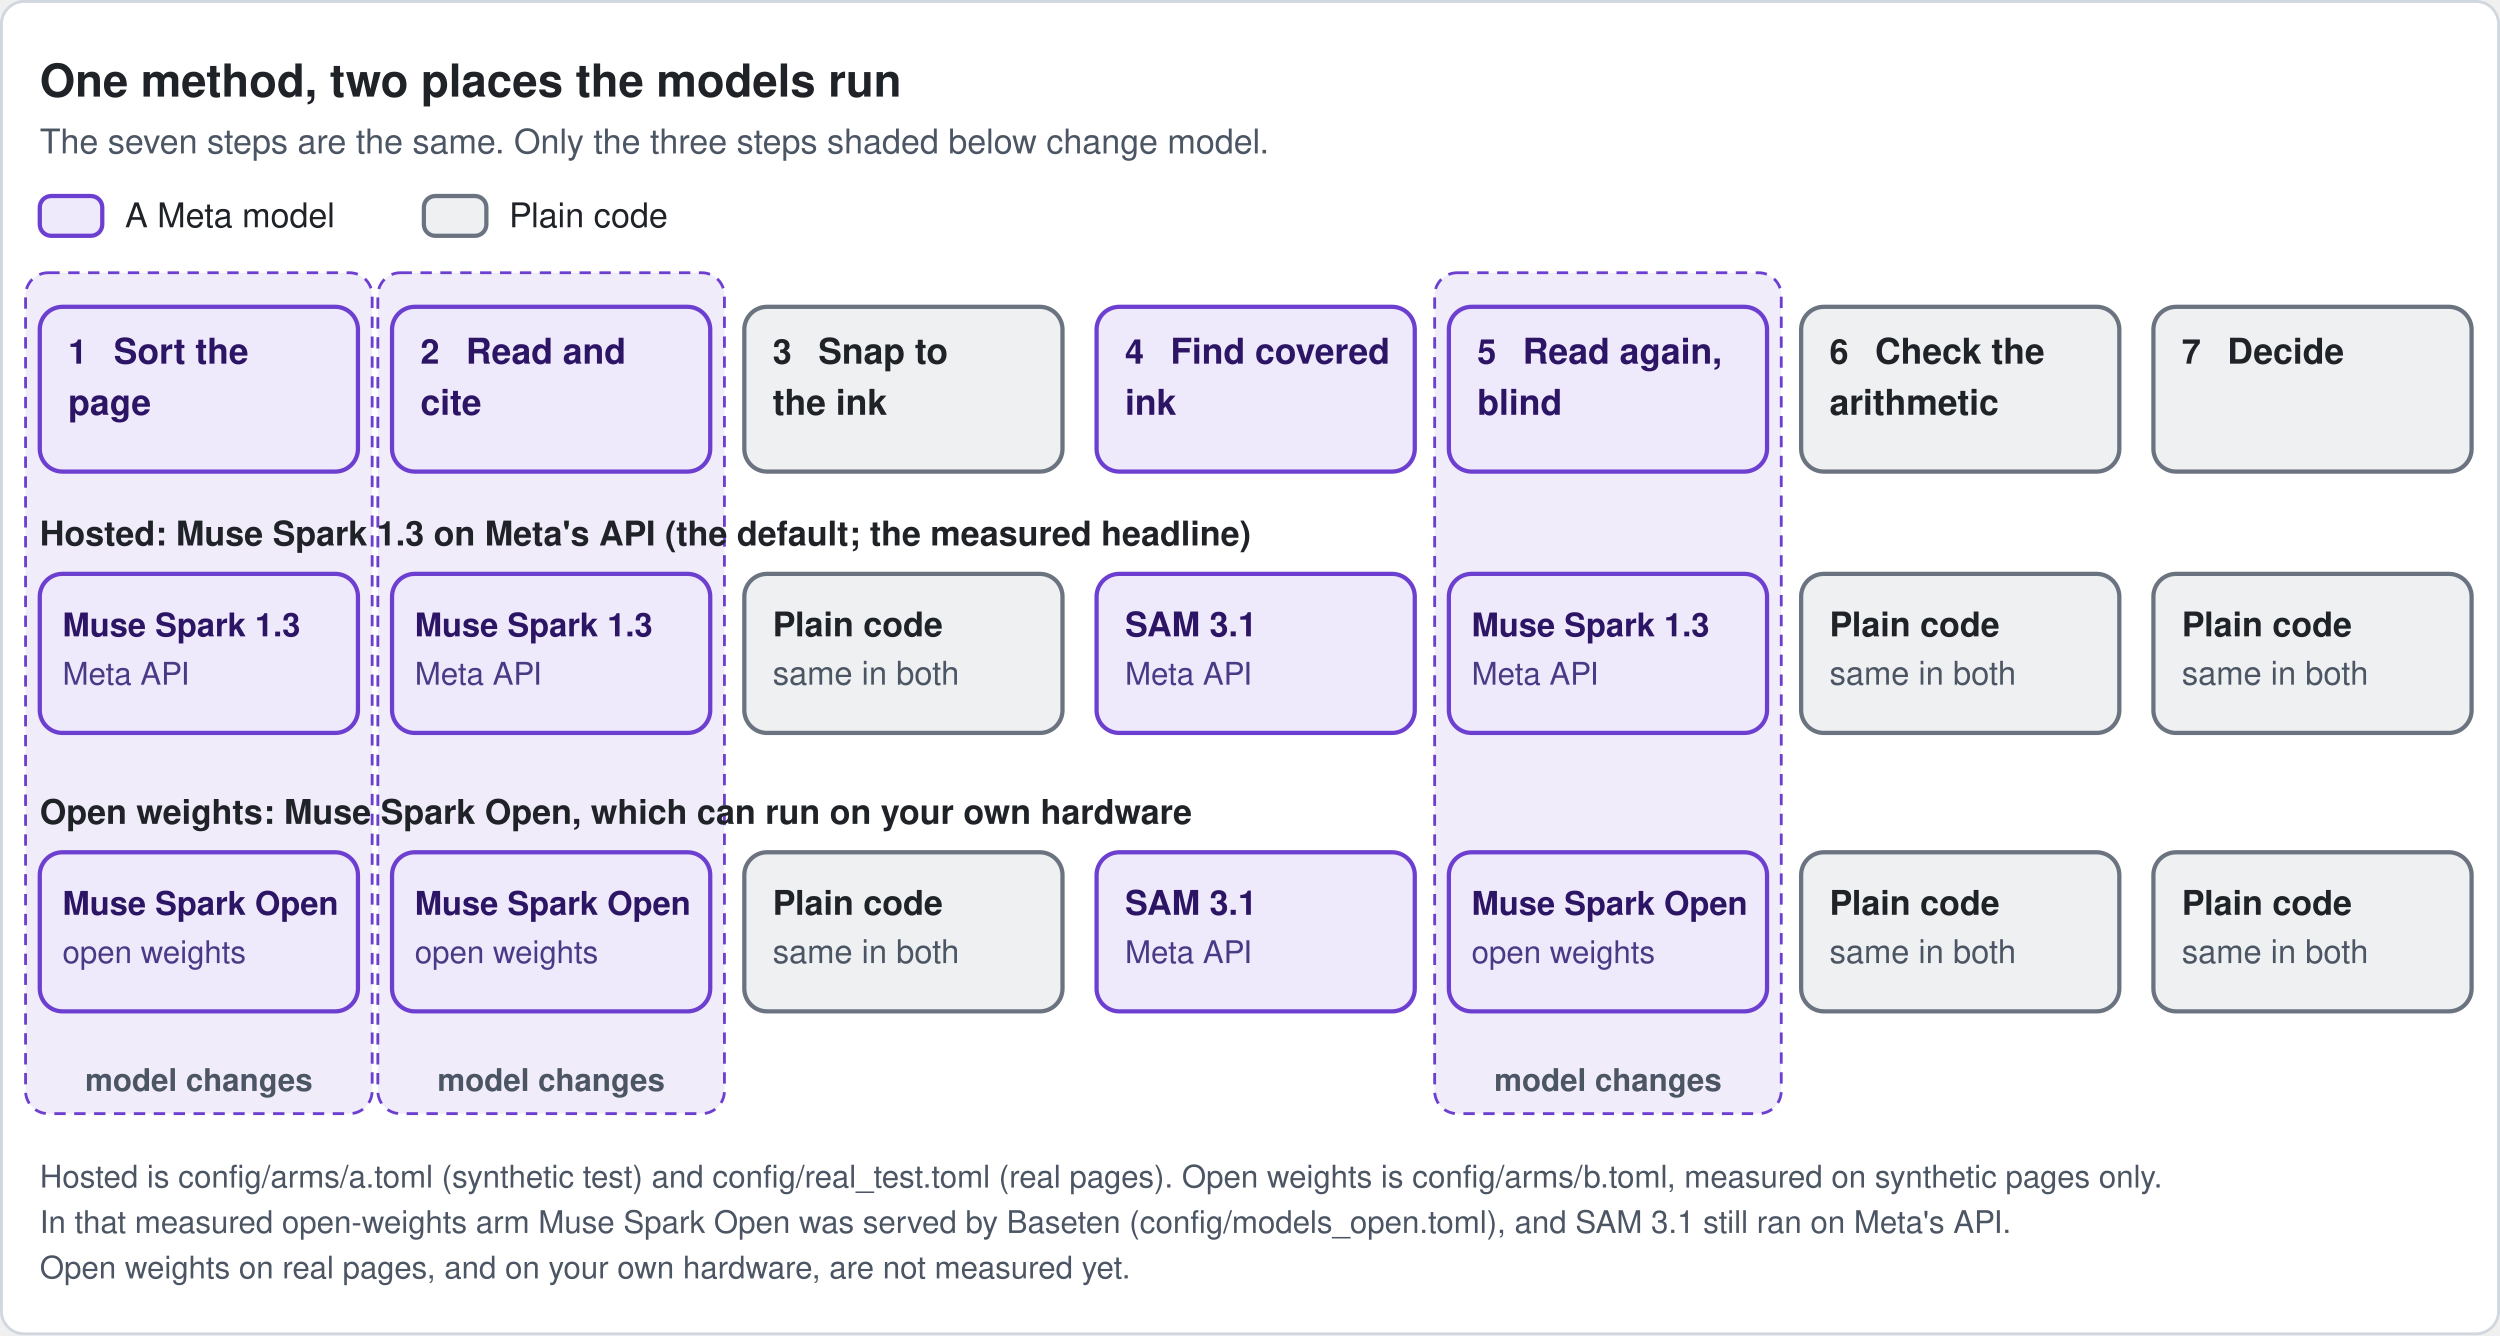
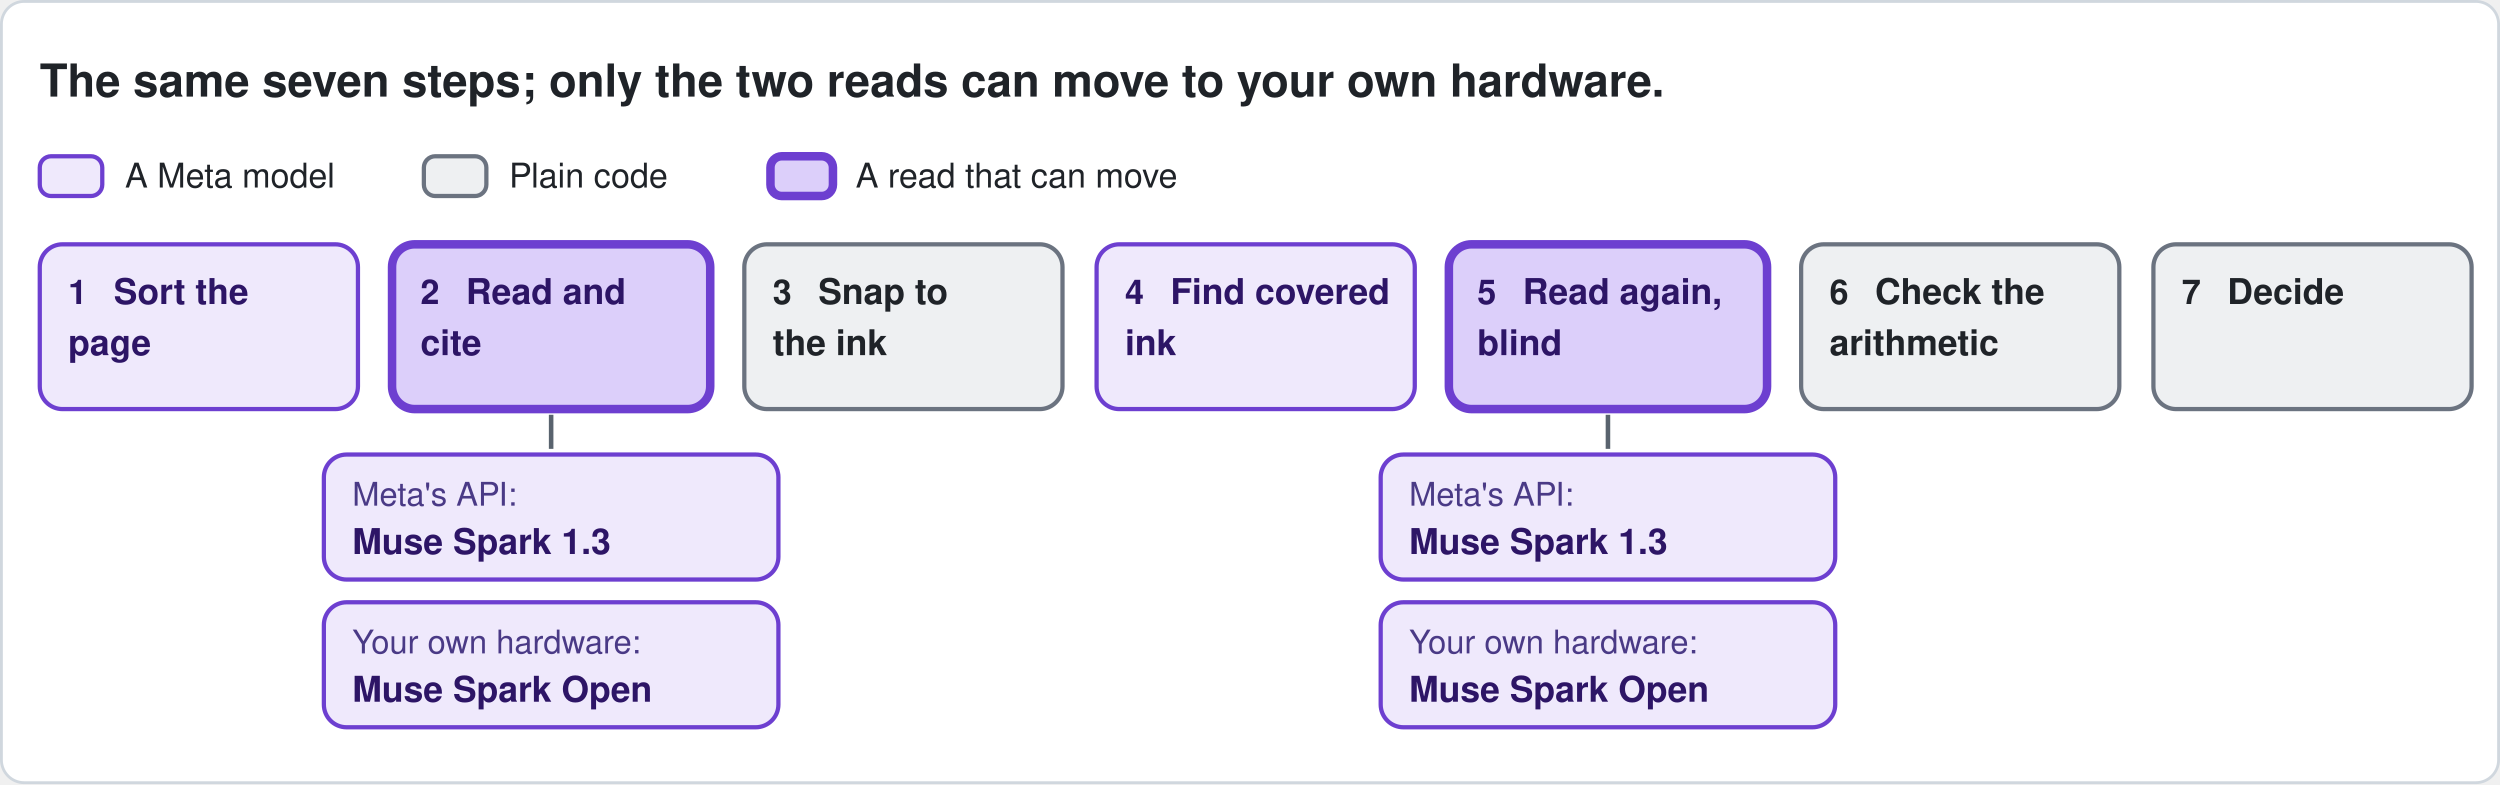
- <svg xmlns="http://www.w3.org/2000/svg" viewBox="0 0 880 470" width="880" height="470" role="img" aria-labelledby="title desc">
+ <svg xmlns="http://www.w3.org/2000/svg" viewBox="0 0 880 276" width="880" height="276" role="img" aria-labelledby="title desc">
  <style>
    text { font-family: -apple-system, "Segoe UI", Helvetica, Arial, sans-serif; }
    .card { fill: #ffffff; stroke: #d0d7de; }
    .t { fill: #1f2328; } .m { fill: #4b5563; }
    .arrow { stroke: #59636e; fill: none; stroke-width: 1.6; } .ah { fill: #59636e; }
    .p { fill: #efe9fc; stroke: #6d3fd0; stroke-width: 1.5; } .pt { fill: #2d1566; } .ps { fill: #4a3a86; }
    .g { fill: #eef0f2; stroke: #6b7380; stroke-width: 1.5; } .gt { fill: #1f2328; } .gs { fill: #4b5563; }
    .tl { fill: #dff5f2; stroke: #00907f; stroke-width: 1.5; } .tt { fill: #0a3f3a; } .ts { fill: #0f5c54; }
-     .hl { fill: rgba(109,63,208,0.10); stroke: #6d3fd0; stroke-width: 1; stroke-dasharray: 4 3; }
+     .ph { fill: #dccffa; stroke: #6d3fd0; stroke-width: 3; }
    @media (prefers-color-scheme: dark) {
      .card { fill: #0d1117; stroke: #30363d; }
      .t { fill: #e6edf3; } .m { fill: #aab3bd; }
      .arrow { stroke: #9aa4b0; fill: none; stroke-width: 1.6; } .ah { fill: #9aa4b0; }
      .p { fill: #251b45; stroke: #9575ec; stroke-width: 1.5; } .pt { fill: #eadfff; } .ps { fill: #c3b2f5; }
      .g { fill: #1b2027; stroke: #8b949e; stroke-width: 1.5; } .gt { fill: #e6edf3; } .gs { fill: #aab3bd; }
      .tl { fill: #0e2f2b; stroke: #22a595; stroke-width: 1.5; } .tt { fill: #d3f5ef; } .ts { fill: #9fdcd2; }
-       .hl { fill: rgba(149,117,236,0.18); stroke: #9575ec; stroke-width: 1; stroke-dasharray: 4 3; }
+       .ph { fill: #3a2a70; stroke: #9575ec; stroke-width: 3; }
    }
  </style>
  <defs>
    <marker id="ah" viewBox="0 0 10 10" refX="9" refY="5" markerWidth="8" markerHeight="8" orient="auto">
      <path d="M0 0L10 5L0 10z" class="ah" />
    </marker>
  </defs>
-   <rect x="0.5" y="0.5" width="879" height="469" rx="8" class="card" />
-   <text x="14" y="34" class="t" font-size="16" font-weight="600" text-anchor="start">One method, two places the models run</text>
-   <text x="14" y="54" class="m" font-size="12" font-weight="400" text-anchor="start">The seven steps are the same. Only the three steps shaded below change model.</text>
-   <rect x="14" y="69" width="22" height="14" rx="4" class="p" />
-   <text x="44" y="80" class="t" font-size="12" font-weight="400" text-anchor="start">A Meta model</text>
-   <rect x="149.2" y="69" width="22" height="14" rx="4" class="g" />
-   <text x="179.2" y="80" class="t" font-size="12" font-weight="400" text-anchor="start">Plain code</text>
-   <rect x="9" y="96" width="122" height="296" rx="8" class="hl" />
-   <text x="70.0" y="384" class="m" font-size="11" font-weight="600" text-anchor="middle">model changes</text>
-   <rect x="133" y="96" width="122" height="296" rx="8" class="hl" />
-   <text x="194.0" y="384" class="m" font-size="11" font-weight="600" text-anchor="middle">model changes</text>
-   <rect x="505" y="96" width="122" height="296" rx="8" class="hl" />
-   <text x="566.0" y="384" class="m" font-size="11" font-weight="600" text-anchor="middle">model changes</text>
-   <rect x="14" y="108" width="112" height="58" rx="8" class="p" />
-   <text x="24" y="128" class="pt" font-size="12" font-weight="700" text-anchor="start">1</text>
-   <text x="40" y="128" class="pt" font-size="12.5" font-weight="600" text-anchor="start">Sort the</text>
-   <text x="24" y="146" class="pt" font-size="12.5" font-weight="600" text-anchor="start">page</text>
-   <rect x="138" y="108" width="112" height="58" rx="8" class="p" />
-   <text x="148" y="128" class="pt" font-size="12" font-weight="700" text-anchor="start">2</text>
-   <text x="164" y="128" class="pt" font-size="12.5" font-weight="600" text-anchor="start">Read and</text>
-   <text x="148" y="146" class="pt" font-size="12.5" font-weight="600" text-anchor="start">cite</text>
-   <rect x="262" y="108" width="112" height="58" rx="8" class="g" />
-   <text x="272" y="128" class="gt" font-size="12" font-weight="700" text-anchor="start">3</text>
-   <text x="288" y="128" class="gt" font-size="12.5" font-weight="600" text-anchor="start">Snap to</text>
-   <text x="272" y="146" class="gt" font-size="12.5" font-weight="600" text-anchor="start">the ink</text>
-   <rect x="386" y="108" width="112" height="58" rx="8" class="p" />
-   <text x="396" y="128" class="pt" font-size="12" font-weight="700" text-anchor="start">4</text>
-   <text x="412" y="128" class="pt" font-size="12.5" font-weight="600" text-anchor="start">Find covered</text>
-   <text x="396" y="146" class="pt" font-size="12.5" font-weight="600" text-anchor="start">ink</text>
-   <rect x="510" y="108" width="112" height="58" rx="8" class="p" />
-   <text x="520" y="128" class="pt" font-size="12" font-weight="700" text-anchor="start">5</text>
-   <text x="536" y="128" class="pt" font-size="12.5" font-weight="600" text-anchor="start">Read again,</text>
-   <text x="520" y="146" class="pt" font-size="12.5" font-weight="600" text-anchor="start">blind</text>
-   <rect x="634" y="108" width="112" height="58" rx="8" class="g" />
-   <text x="644" y="128" class="gt" font-size="12" font-weight="700" text-anchor="start">6</text>
-   <text x="660" y="128" class="gt" font-size="12.5" font-weight="600" text-anchor="start">Check the</text>
-   <text x="644" y="146" class="gt" font-size="12.5" font-weight="600" text-anchor="start">arithmetic</text>
-   <rect x="758" y="108" width="112" height="58" rx="8" class="g" />
-   <text x="768" y="128" class="gt" font-size="12" font-weight="700" text-anchor="start">7</text>
-   <text x="784" y="128" class="gt" font-size="12.5" font-weight="600" text-anchor="start">Decide</text>
-   <text x="14" y="192" class="t" font-size="12" font-weight="600" text-anchor="start">Hosted: Muse Spark 1.3 on Meta's API (the default; the measured headline)</text>
-   <text x="14" y="290" class="t" font-size="12" font-weight="600" text-anchor="start">Open weights: Muse Spark Open, which can run on your own hardware</text>
-   <rect x="14" y="202" width="112" height="56" rx="8" class="p" />
-   <text x="22" y="224" class="pt" font-size="11.5" font-weight="600" text-anchor="start">Muse Spark 1.3</text>
-   <text x="22" y="241" class="ps" font-size="11" font-weight="400" text-anchor="start">Meta API</text>
-   <rect x="14" y="300" width="112" height="56" rx="8" class="p" />
-   <text x="22" y="322" class="pt" font-size="11.5" font-weight="600" text-anchor="start">Muse Spark Open</text>
-   <text x="22" y="339" class="ps" font-size="11" font-weight="400" text-anchor="start">open weights</text>
-   <rect x="138" y="202" width="112" height="56" rx="8" class="p" />
-   <text x="146" y="224" class="pt" font-size="11.5" font-weight="600" text-anchor="start">Muse Spark 1.3</text>
-   <text x="146" y="241" class="ps" font-size="11" font-weight="400" text-anchor="start">Meta API</text>
-   <rect x="138" y="300" width="112" height="56" rx="8" class="p" />
-   <text x="146" y="322" class="pt" font-size="11.5" font-weight="600" text-anchor="start">Muse Spark Open</text>
-   <text x="146" y="339" class="ps" font-size="11" font-weight="400" text-anchor="start">open weights</text>
-   <rect x="262" y="202" width="112" height="56" rx="8" class="g" />
-   <text x="272" y="224" class="gt" font-size="12" font-weight="600" text-anchor="start">Plain code</text>
-   <text x="272" y="241" class="gs" font-size="11.5" font-weight="400" text-anchor="start">same in both</text>
-   <rect x="262" y="300" width="112" height="56" rx="8" class="g" />
-   <text x="272" y="322" class="gt" font-size="12" font-weight="600" text-anchor="start">Plain code</text>
-   <text x="272" y="339" class="gs" font-size="11.5" font-weight="400" text-anchor="start">same in both</text>
-   <rect x="386" y="202" width="112" height="56" rx="8" class="p" />
-   <text x="396" y="224" class="pt" font-size="12" font-weight="600" text-anchor="start">SAM 3.1</text>
-   <text x="396" y="241" class="ps" font-size="11" font-weight="400" text-anchor="start">Meta API</text>
-   <rect x="386" y="300" width="112" height="56" rx="8" class="p" />
-   <text x="396" y="322" class="pt" font-size="12" font-weight="600" text-anchor="start">SAM 3.1</text>
-   <text x="396" y="339" class="ps" font-size="11" font-weight="400" text-anchor="start">Meta API</text>
-   <rect x="510" y="202" width="112" height="56" rx="8" class="p" />
-   <text x="518" y="224" class="pt" font-size="11.5" font-weight="600" text-anchor="start">Muse Spark 1.3</text>
-   <text x="518" y="241" class="ps" font-size="11" font-weight="400" text-anchor="start">Meta API</text>
-   <rect x="510" y="300" width="112" height="56" rx="8" class="p" />
-   <text x="518" y="322" class="pt" font-size="11.5" font-weight="600" text-anchor="start">Muse Spark Open</text>
-   <text x="518" y="339" class="ps" font-size="11" font-weight="400" text-anchor="start">open weights</text>
-   <rect x="634" y="202" width="112" height="56" rx="8" class="g" />
-   <text x="644" y="224" class="gt" font-size="12" font-weight="600" text-anchor="start">Plain code</text>
-   <text x="644" y="241" class="gs" font-size="11.5" font-weight="400" text-anchor="start">same in both</text>
-   <rect x="634" y="300" width="112" height="56" rx="8" class="g" />
-   <text x="644" y="322" class="gt" font-size="12" font-weight="600" text-anchor="start">Plain code</text>
-   <text x="644" y="339" class="gs" font-size="11.5" font-weight="400" text-anchor="start">same in both</text>
-   <rect x="758" y="202" width="112" height="56" rx="8" class="g" />
-   <text x="768" y="224" class="gt" font-size="12" font-weight="600" text-anchor="start">Plain code</text>
-   <text x="768" y="241" class="gs" font-size="11.5" font-weight="400" text-anchor="start">same in both</text>
-   <rect x="758" y="300" width="112" height="56" rx="8" class="g" />
-   <text x="768" y="322" class="gt" font-size="12" font-weight="600" text-anchor="start">Plain code</text>
-   <text x="768" y="339" class="gs" font-size="11.5" font-weight="400" text-anchor="start">same in both</text>
-   <text x="14" y="418" class="m" font-size="11" font-weight="400" text-anchor="start">Hosted is config/arms/a.toml (synthetic test) and config/real_test.toml (real pages). Open weights is config/arms/b.toml, measured on synthetic pages only.</text>
-   <text x="14" y="434" class="m" font-size="11" font-weight="400" text-anchor="start">In that measured open-weights arm Muse Spark Open was served by Baseten (config/models_open.toml), and SAM 3.1 still ran on Meta's API.</text>
-   <text x="14" y="450" class="m" font-size="11" font-weight="400" text-anchor="start">Open weights on real pages, and on your own hardware, are not measured yet.</text>
+   <rect x="0.5" y="0.5" width="879" height="275" rx="8" class="card" />
+   <text x="14" y="34" class="t" font-size="16" font-weight="600" text-anchor="start">The same seven steps; only the two reads can move to your own hardware.</text>
+   <rect x="14" y="55" width="22" height="14" rx="4" class="p" />
+   <text x="44" y="66" class="t" font-size="12" font-weight="400" text-anchor="start">A Meta model</text>
+   <rect x="149.2" y="55" width="22" height="14" rx="4" class="g" />
+   <text x="179.2" y="66" class="t" font-size="12" font-weight="400" text-anchor="start">Plain code</text>
+   <rect x="271.2" y="55" width="22" height="14" rx="4" class="ph" />
+   <text x="301.2" y="66" class="t" font-size="12" font-weight="400" text-anchor="start">A read that can move</text>
+   <rect x="14" y="86" width="112" height="58" rx="8" class="p" />
+   <text x="24" y="107" class="pt" font-size="12" font-weight="700" text-anchor="start">1</text>
+   <text x="40" y="107" class="pt" font-size="12.5" font-weight="600" text-anchor="start">Sort the</text>
+   <text x="24" y="125" class="pt" font-size="12.5" font-weight="600" text-anchor="start">page</text>
+   <rect x="138" y="86" width="112" height="58" rx="8" class="ph" />
+   <text x="148" y="107" class="pt" font-size="12" font-weight="700" text-anchor="start">2</text>
+   <text x="164" y="107" class="pt" font-size="12.5" font-weight="600" text-anchor="start">Read and</text>
+   <text x="148" y="125" class="pt" font-size="12.5" font-weight="600" text-anchor="start">cite</text>
+   <rect x="262" y="86" width="112" height="58" rx="8" class="g" />
+   <text x="272" y="107" class="gt" font-size="12" font-weight="700" text-anchor="start">3</text>
+   <text x="288" y="107" class="gt" font-size="12.5" font-weight="600" text-anchor="start">Snap to</text>
+   <text x="272" y="125" class="gt" font-size="12.5" font-weight="600" text-anchor="start">the ink</text>
+   <rect x="386" y="86" width="112" height="58" rx="8" class="p" />
+   <text x="396" y="107" class="pt" font-size="12" font-weight="700" text-anchor="start">4</text>
+   <text x="412" y="107" class="pt" font-size="12.5" font-weight="600" text-anchor="start">Find covered</text>
+   <text x="396" y="125" class="pt" font-size="12.5" font-weight="600" text-anchor="start">ink</text>
+   <rect x="510" y="86" width="112" height="58" rx="8" class="ph" />
+   <text x="520" y="107" class="pt" font-size="12" font-weight="700" text-anchor="start">5</text>
+   <text x="536" y="107" class="pt" font-size="12.5" font-weight="600" text-anchor="start">Read again,</text>
+   <text x="520" y="125" class="pt" font-size="12.5" font-weight="600" text-anchor="start">blind</text>
+   <rect x="634" y="86" width="112" height="58" rx="8" class="g" />
+   <text x="644" y="107" class="gt" font-size="12" font-weight="700" text-anchor="start">6</text>
+   <text x="660" y="107" class="gt" font-size="12.5" font-weight="600" text-anchor="start">Check the</text>
+   <text x="644" y="125" class="gt" font-size="12.5" font-weight="600" text-anchor="start">arithmetic</text>
+   <rect x="758" y="86" width="112" height="58" rx="8" class="g" />
+   <text x="768" y="107" class="gt" font-size="12" font-weight="700" text-anchor="start">7</text>
+   <text x="784" y="107" class="gt" font-size="12.5" font-weight="600" text-anchor="start">Decide</text>
+   <path d="M194.0 146V158" class="arrow" />
+   <rect x="114.0" y="160" width="160" height="44" rx="8" class="p" />
+   <text x="124.0" y="178" class="ps" font-size="11.5" font-weight="400" text-anchor="start">Meta's API:</text>
+   <text x="124.0" y="195" class="pt" font-size="12.5" font-weight="600" text-anchor="start">Muse Spark 1.3</text>
+   <rect x="114.0" y="212" width="160" height="44" rx="8" class="p" />
+   <text x="124.0" y="230" class="ps" font-size="11.5" font-weight="400" text-anchor="start">Your own hardware:</text>
+   <text x="124.0" y="247" class="pt" font-size="12.5" font-weight="600" text-anchor="start">Muse Spark Open</text>
+   <path d="M566.0 146V158" class="arrow" />
+   <rect x="486.0" y="160" width="160" height="44" rx="8" class="p" />
+   <text x="496.0" y="178" class="ps" font-size="11.5" font-weight="400" text-anchor="start">Meta's API:</text>
+   <text x="496.0" y="195" class="pt" font-size="12.5" font-weight="600" text-anchor="start">Muse Spark 1.3</text>
+   <rect x="486.0" y="212" width="160" height="44" rx="8" class="p" />
+   <text x="496.0" y="230" class="ps" font-size="11.5" font-weight="400" text-anchor="start">Your own hardware:</text>
+   <text x="496.0" y="247" class="pt" font-size="12.5" font-weight="600" text-anchor="start">Muse Spark Open</text>
</svg>
